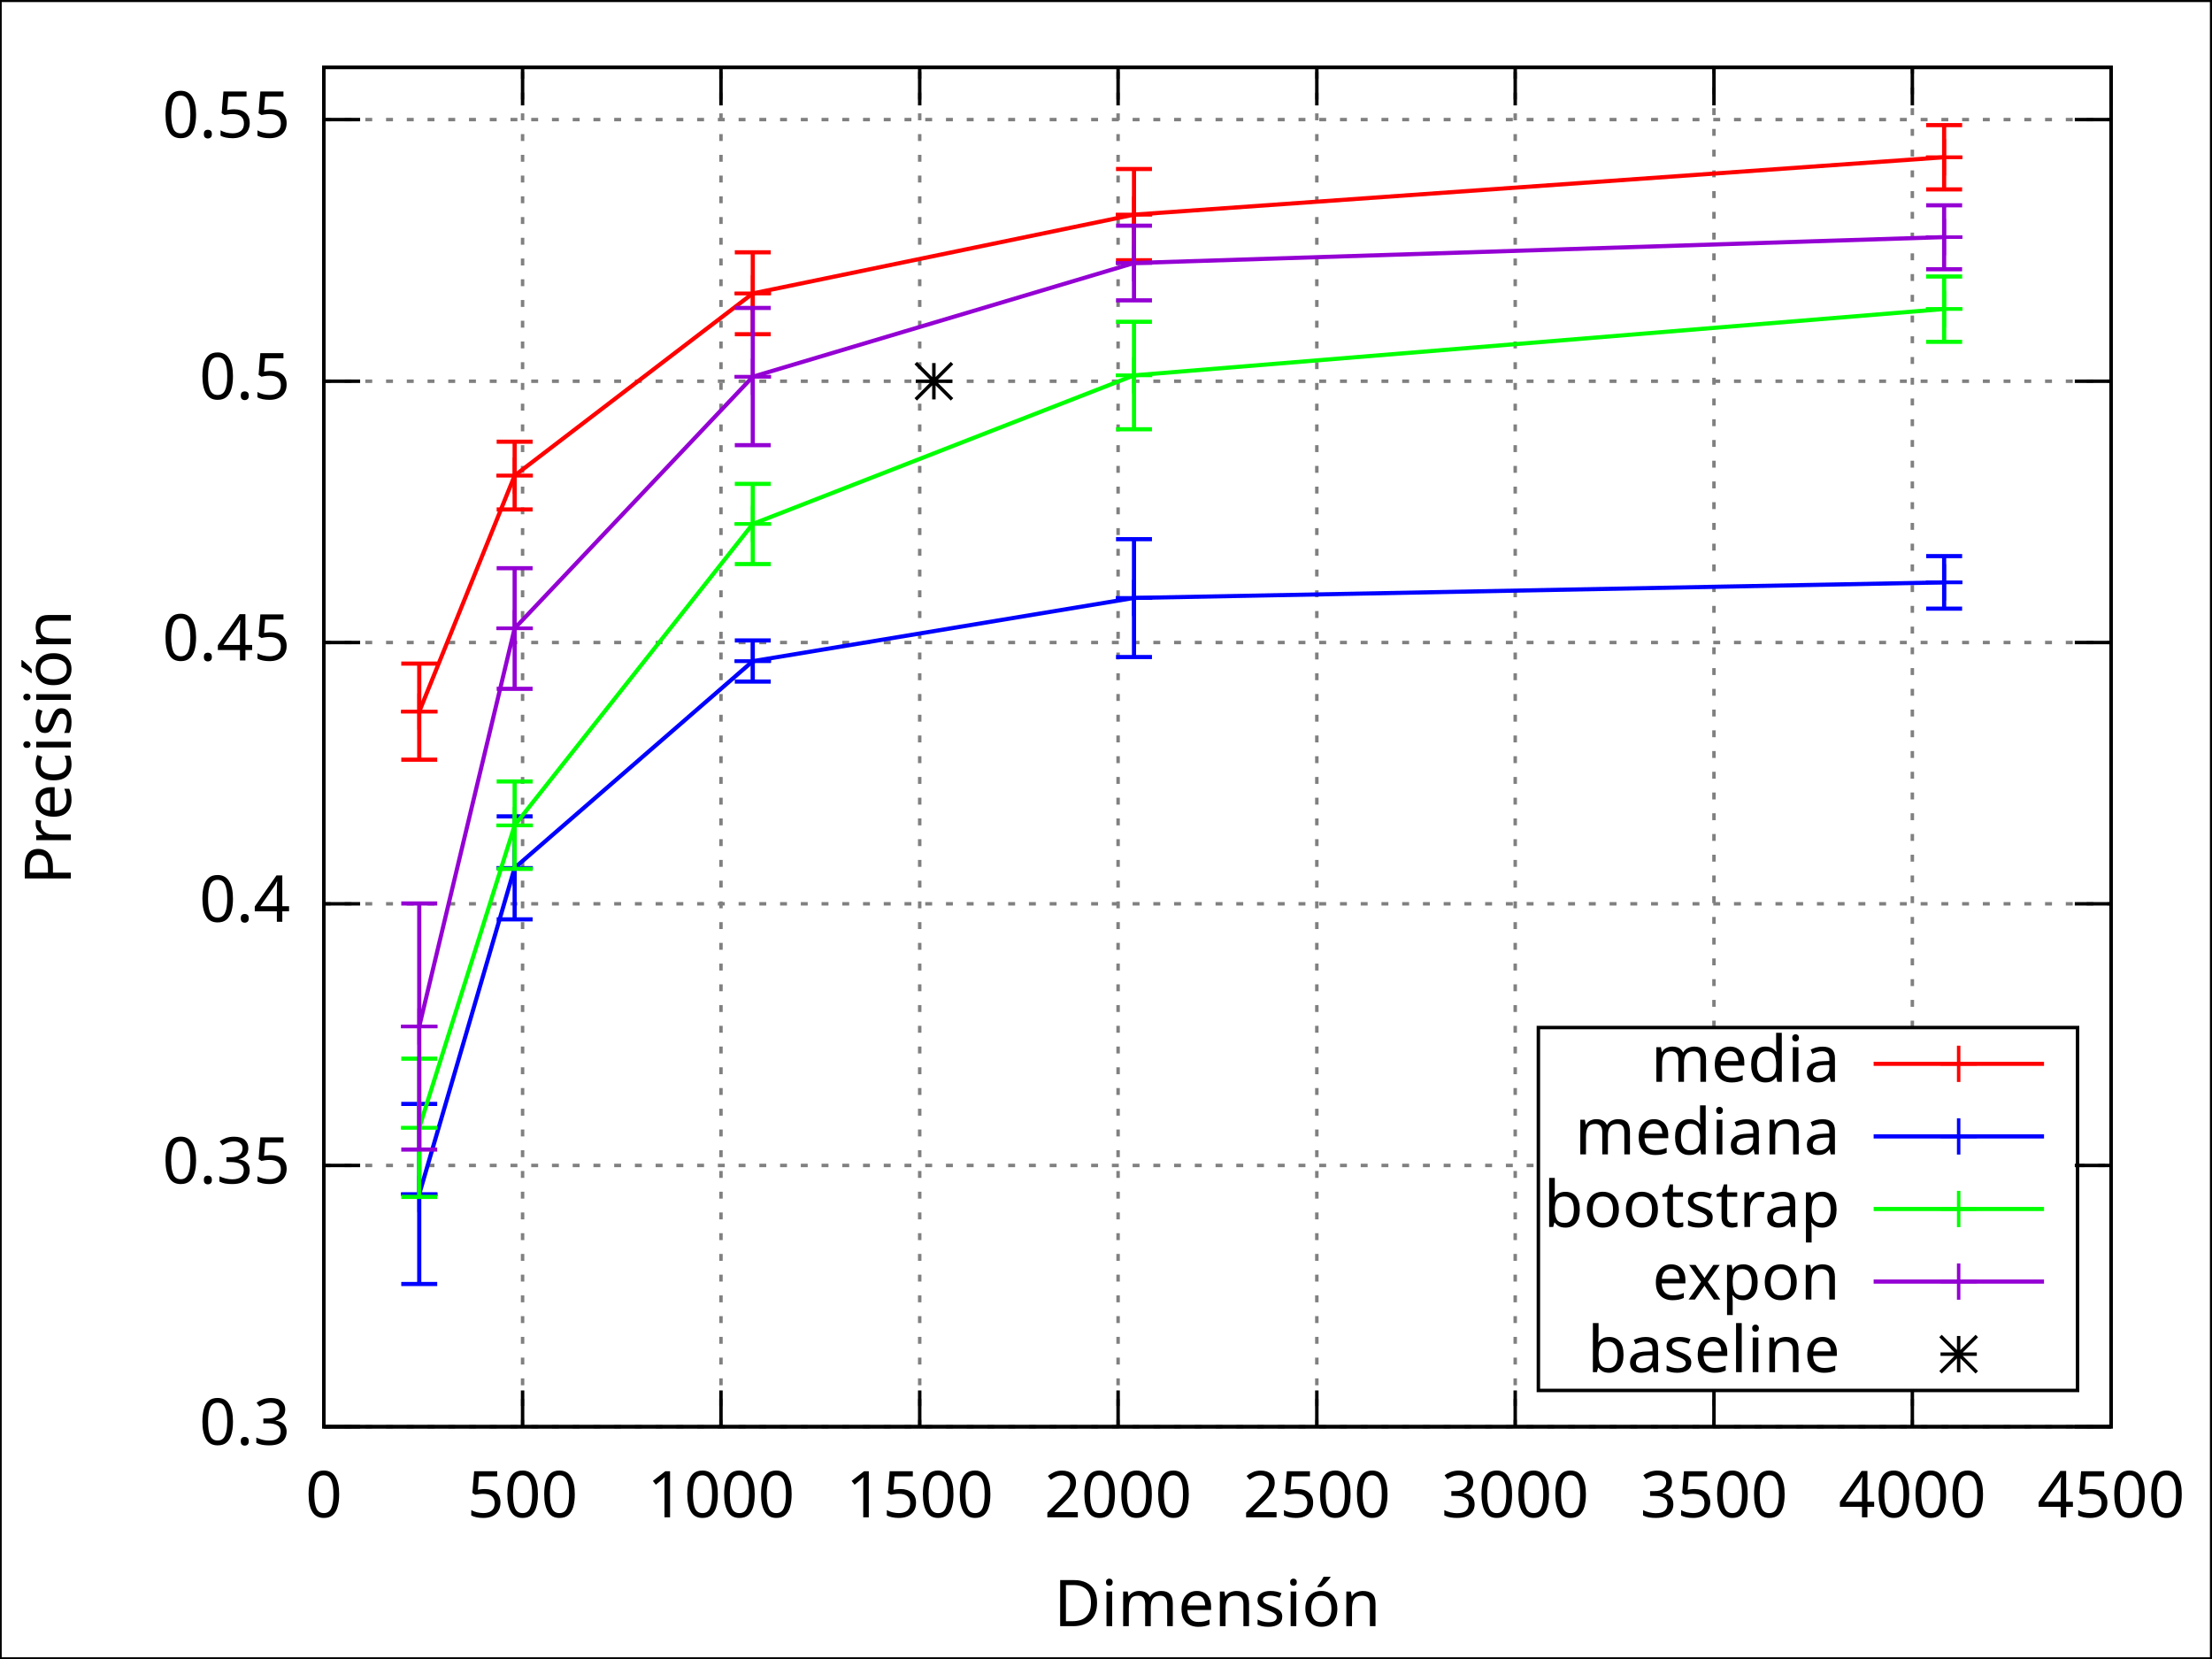
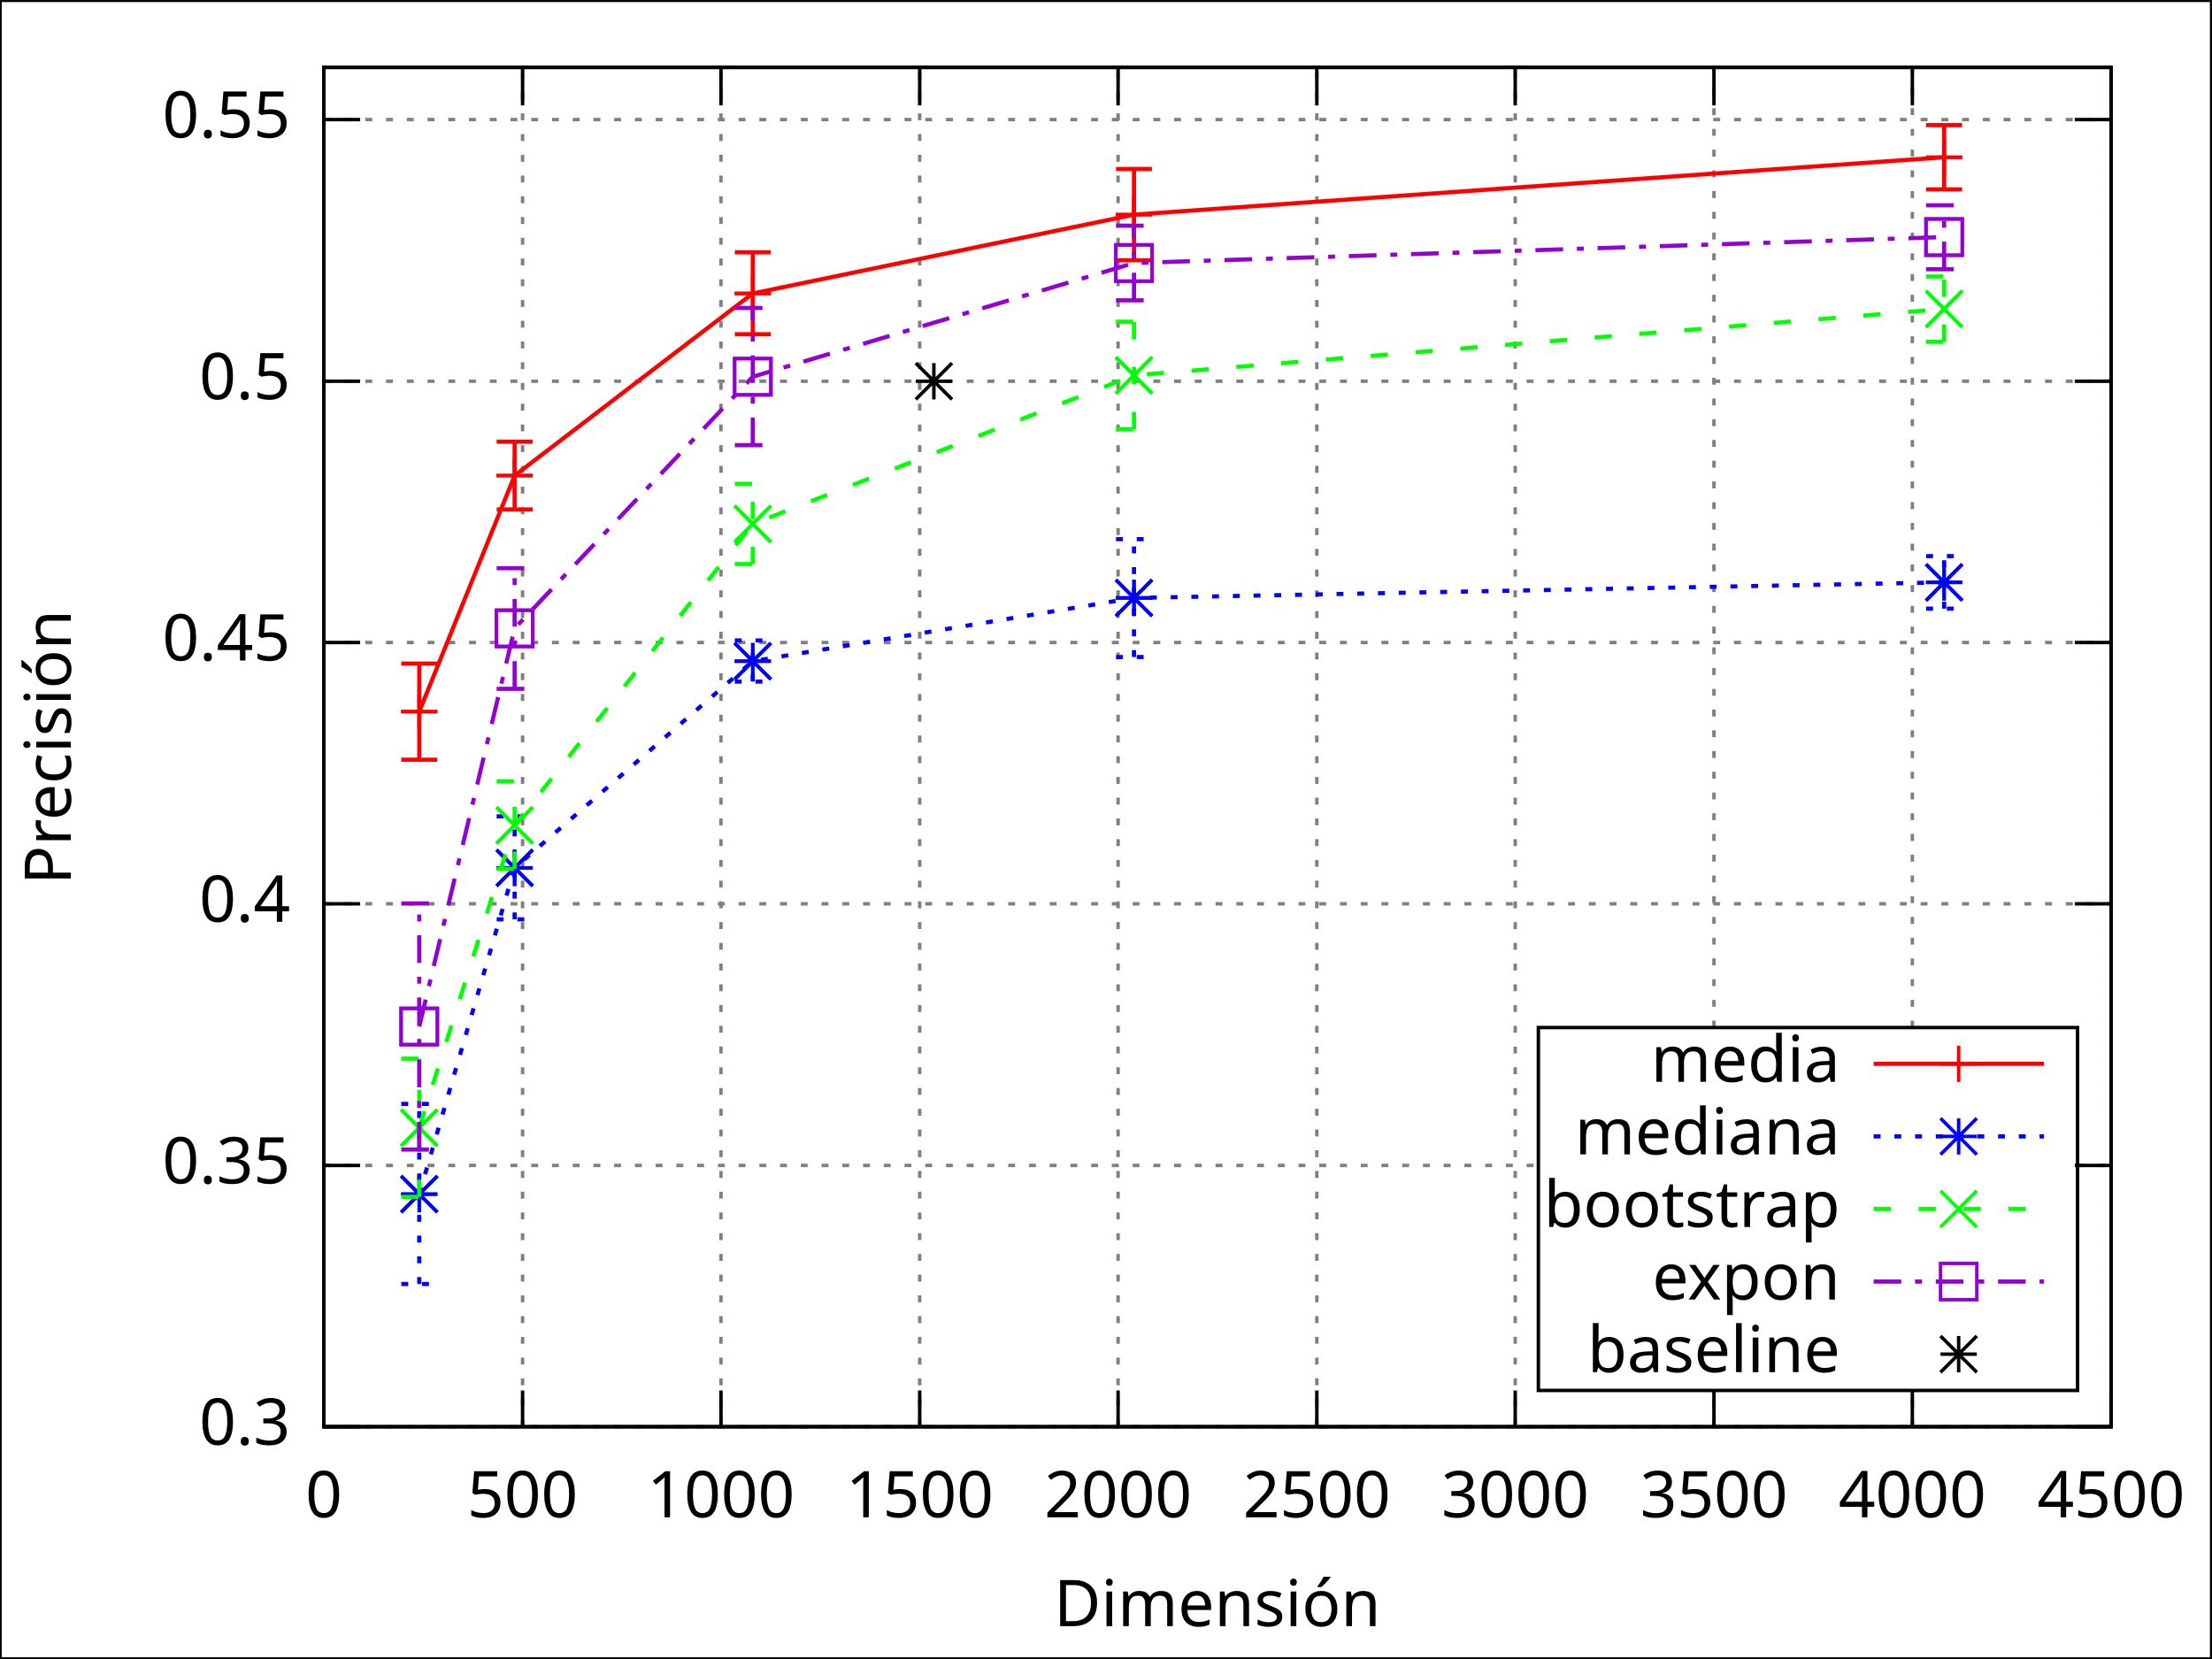
<svg xmlns="http://www.w3.org/2000/svg" xmlns:xlink="http://www.w3.org/1999/xlink" width="640" height="480" viewBox="0 0 640 480">
  <g id="gnuplot_canvas">
    <rect x="0" y="0" width="640" height="480" fill="none" />
    <defs>
      <circle id="gpDot" r="0.5" stroke-width="0.5" />
      <path id="gpPt0" stroke-width="0.190" stroke="currentColor" d="M-1,0 h2 M0,-1 v2" />
      <path id="gpPt1" stroke-width="0.190" stroke="currentColor" d="M-1,-1 L1,1 M1,-1 L-1,1" />
      <path id="gpPt2" stroke-width="0.190" stroke="currentColor" d="M-1,0 L1,0 M0,-1 L0,1 M-1,-1 L1,1 M-1,1 L1,-1" />
      <rect id="gpPt3" stroke-width="0.190" stroke="currentColor" x="-1" y="-1" width="2" height="2" />
      <rect id="gpPt4" stroke-width="0.190" stroke="currentColor" fill="currentColor" x="-1" y="-1" width="2" height="2" />
      <circle id="gpPt5" stroke-width="0.190" stroke="currentColor" cx="0" cy="0" r="1" />
      <use xlink:href="#gpPt5" id="gpPt6" fill="currentColor" stroke="none" />
      <path id="gpPt7" stroke-width="0.190" stroke="currentColor" d="M0,-1.33 L-1.33,0.67 L1.33,0.67 z" />
      <use xlink:href="#gpPt7" id="gpPt8" fill="currentColor" stroke="none" />
      <use xlink:href="#gpPt7" id="gpPt9" stroke="currentColor" transform="rotate(180)" />
      <use xlink:href="#gpPt9" id="gpPt10" fill="currentColor" stroke="none" />
      <use xlink:href="#gpPt3" id="gpPt11" stroke="currentColor" transform="rotate(45)" />
      <use xlink:href="#gpPt11" id="gpPt12" fill="currentColor" stroke="none" />
    </defs>
    <g style="fill:none; color:white; stroke:currentColor; stroke-width:1.00; stroke-linecap:butt; stroke-linejoin:miter">
</g>
    <g style="fill:none; color:black; stroke:currentColor; stroke-width:1.00; stroke-linecap:butt; stroke-linejoin:miter">
      <g style="stroke:none; shape-rendering:crispEdges">
        <polygon fill="rgb(255, 255, 255)" points="0.0,480.0 639.9,480.0 639.9,0.1 0.0,0.1 " />
      </g>
      <path stroke="black" d="M0.0,480.0 L0.0,0.1 L639.9,0.1 L639.9,480.0 L0.0,480.0  h0.01" />
    </g>
    <g style="fill:none; color:gray; stroke:currentColor; stroke-width:1.00; stroke-linecap:butt; stroke-linejoin:miter">
      <path stroke="gray" stroke-dasharray=" 2,4" class="gridline" d="M93.7,412.8 L610.8,412.8  h0.01" />
    </g>
    <g style="fill:none; color:black; stroke:currentColor; stroke-width:1.00; stroke-linecap:butt; stroke-linejoin:miter">
      <path stroke="black" d="M93.7,412.8 L104.2,412.8 M610.8,412.8 L600.3,412.8  h0.01" />
      <g transform="translate(84.0,418.0)" style="stroke:none; fill:black; font-family:Verdana; font-size:14.00pt; text-anchor:end">
        <text> 0.3</text>
      </g>
    </g>
    <g style="fill:none; color:gray; stroke:currentColor; stroke-width:1.00; stroke-linecap:butt; stroke-linejoin:miter">
      <path stroke="gray" stroke-dasharray=" 2,4" class="gridline" d="M93.7,337.2 L445.1,337.2 M601.1,337.2 L610.8,337.2  h0.01" />
    </g>
    <g style="fill:none; color:black; stroke:currentColor; stroke-width:1.00; stroke-linecap:butt; stroke-linejoin:miter">
      <path stroke="black" d="M93.7,337.2 L104.2,337.2 M610.8,337.2 L600.3,337.2  h0.01" />
      <g transform="translate(84.0,342.4)" style="stroke:none; fill:black; font-family:Verdana; font-size:14.00pt; text-anchor:end">
        <text> 0.35</text>
      </g>
    </g>
    <g style="fill:none; color:gray; stroke:currentColor; stroke-width:1.00; stroke-linecap:butt; stroke-linejoin:miter">
      <path stroke="gray" stroke-dasharray=" 2,4" class="gridline" d="M93.7,261.5 L610.8,261.5  h0.01" />
    </g>
    <g style="fill:none; color:black; stroke:currentColor; stroke-width:1.00; stroke-linecap:butt; stroke-linejoin:miter">
      <path stroke="black" d="M93.7,261.5 L104.2,261.5 M610.8,261.5 L600.3,261.5  h0.01" />
      <g transform="translate(84.0,266.7)" style="stroke:none; fill:black; font-family:Verdana; font-size:14.00pt; text-anchor:end">
        <text> 0.4</text>
      </g>
    </g>
    <g style="fill:none; color:gray; stroke:currentColor; stroke-width:1.00; stroke-linecap:butt; stroke-linejoin:miter">
      <path stroke="gray" stroke-dasharray=" 2,4" class="gridline" d="M93.7,185.9 L610.8,185.9  h0.01" />
    </g>
    <g style="fill:none; color:black; stroke:currentColor; stroke-width:1.00; stroke-linecap:butt; stroke-linejoin:miter">
      <path stroke="black" d="M93.7,185.9 L104.2,185.9 M610.8,185.9 L600.3,185.9  h0.01" />
      <g transform="translate(84.0,191.1)" style="stroke:none; fill:black; font-family:Verdana; font-size:14.00pt; text-anchor:end">
        <text> 0.45</text>
      </g>
    </g>
    <g style="fill:none; color:gray; stroke:currentColor; stroke-width:1.00; stroke-linecap:butt; stroke-linejoin:miter">
      <path stroke="gray" stroke-dasharray=" 2,4" class="gridline" d="M93.7,110.3 L610.8,110.3  h0.01" />
    </g>
    <g style="fill:none; color:black; stroke:currentColor; stroke-width:1.00; stroke-linecap:butt; stroke-linejoin:miter">
      <path stroke="black" d="M93.7,110.3 L104.2,110.3 M610.8,110.3 L600.3,110.3  h0.01" />
      <g transform="translate(84.0,115.5)" style="stroke:none; fill:black; font-family:Verdana; font-size:14.00pt; text-anchor:end">
        <text> 0.5</text>
      </g>
    </g>
    <g style="fill:none; color:gray; stroke:currentColor; stroke-width:1.00; stroke-linecap:butt; stroke-linejoin:miter">
      <path stroke="gray" stroke-dasharray=" 2,4" class="gridline" d="M93.7,34.6 L610.8,34.6  h0.01" />
    </g>
    <g style="fill:none; color:black; stroke:currentColor; stroke-width:1.00; stroke-linecap:butt; stroke-linejoin:miter">
      <path stroke="black" d="M93.7,34.6 L104.2,34.6 M610.8,34.6 L600.3,34.6  h0.01" />
      <g transform="translate(84.0,39.8)" style="stroke:none; fill:black; font-family:Verdana; font-size:14.00pt; text-anchor:end">
        <text> 0.55</text>
      </g>
    </g>
    <g style="fill:none; color:gray; stroke:currentColor; stroke-width:1.00; stroke-linecap:butt; stroke-linejoin:miter">
      <path stroke="gray" stroke-dasharray=" 2,4" class="gridline" d="M93.7,412.8 L93.7,19.5  h0.01" />
    </g>
    <g style="fill:none; color:black; stroke:currentColor; stroke-width:1.00; stroke-linecap:butt; stroke-linejoin:miter">
      <path stroke="black" d="M93.7,412.8 L93.7,402.3 M93.7,19.5 L93.7,30.0  h0.01" />
      <g transform="translate(93.7,439.0)" style="stroke:none; fill:black; font-family:Verdana; font-size:14.00pt; text-anchor:middle">
        <text> 0</text>
      </g>
    </g>
    <g style="fill:none; color:gray; stroke:currentColor; stroke-width:1.00; stroke-linecap:butt; stroke-linejoin:miter">
      <path stroke="gray" stroke-dasharray=" 2,4" class="gridline" d="M151.2,412.8 L151.2,19.5  h0.01" />
    </g>
    <g style="fill:none; color:black; stroke:currentColor; stroke-width:1.00; stroke-linecap:butt; stroke-linejoin:miter">
      <path stroke="black" d="M151.2,412.8 L151.2,402.3 M151.2,19.5 L151.2,30.0  h0.01" />
      <g transform="translate(151.2,439.0)" style="stroke:none; fill:black; font-family:Verdana; font-size:14.00pt; text-anchor:middle">
        <text> 500</text>
      </g>
    </g>
    <g style="fill:none; color:gray; stroke:currentColor; stroke-width:1.00; stroke-linecap:butt; stroke-linejoin:miter">
      <path stroke="gray" stroke-dasharray=" 2,4" class="gridline" d="M208.6,412.8 L208.6,19.5  h0.01" />
    </g>
    <g style="fill:none; color:black; stroke:currentColor; stroke-width:1.00; stroke-linecap:butt; stroke-linejoin:miter">
      <path stroke="black" d="M208.6,412.8 L208.6,402.3 M208.6,19.5 L208.6,30.0  h0.01" />
      <g transform="translate(208.6,439.0)" style="stroke:none; fill:black; font-family:Verdana; font-size:14.00pt; text-anchor:middle">
        <text> 1000</text>
      </g>
    </g>
    <g style="fill:none; color:gray; stroke:currentColor; stroke-width:1.00; stroke-linecap:butt; stroke-linejoin:miter">
      <path stroke="gray" stroke-dasharray=" 2,4" class="gridline" d="M266.1,412.8 L266.1,19.5  h0.01" />
    </g>
    <g style="fill:none; color:black; stroke:currentColor; stroke-width:1.00; stroke-linecap:butt; stroke-linejoin:miter">
      <path stroke="black" d="M266.1,412.8 L266.1,402.3 M266.1,19.5 L266.1,30.0  h0.01" />
      <g transform="translate(266.1,439.0)" style="stroke:none; fill:black; font-family:Verdana; font-size:14.00pt; text-anchor:middle">
        <text> 1500</text>
      </g>
    </g>
    <g style="fill:none; color:gray; stroke:currentColor; stroke-width:1.00; stroke-linecap:butt; stroke-linejoin:miter">
      <path stroke="gray" stroke-dasharray=" 2,4" class="gridline" d="M323.5,412.8 L323.5,19.5  h0.01" />
    </g>
    <g style="fill:none; color:black; stroke:currentColor; stroke-width:1.00; stroke-linecap:butt; stroke-linejoin:miter">
      <path stroke="black" d="M323.5,412.8 L323.5,402.3 M323.5,19.5 L323.5,30.0  h0.01" />
      <g transform="translate(323.5,439.0)" style="stroke:none; fill:black; font-family:Verdana; font-size:14.00pt; text-anchor:middle">
        <text> 2000</text>
      </g>
    </g>
    <g style="fill:none; color:gray; stroke:currentColor; stroke-width:1.00; stroke-linecap:butt; stroke-linejoin:miter">
      <path stroke="gray" stroke-dasharray=" 2,4" class="gridline" d="M381.0,412.8 L381.0,19.5  h0.01" />
    </g>
    <g style="fill:none; color:black; stroke:currentColor; stroke-width:1.00; stroke-linecap:butt; stroke-linejoin:miter">
      <path stroke="black" d="M381.0,412.8 L381.0,402.3 M381.0,19.5 L381.0,30.0  h0.01" />
      <g transform="translate(381.0,439.0)" style="stroke:none; fill:black; font-family:Verdana; font-size:14.00pt; text-anchor:middle">
        <text> 2500</text>
      </g>
    </g>
    <g style="fill:none; color:gray; stroke:currentColor; stroke-width:1.00; stroke-linecap:butt; stroke-linejoin:miter">
      <path stroke="gray" stroke-dasharray=" 2,4" class="gridline" d="M438.4,412.8 L438.4,19.5  h0.01" />
    </g>
    <g style="fill:none; color:black; stroke:currentColor; stroke-width:1.00; stroke-linecap:butt; stroke-linejoin:miter">
      <path stroke="black" d="M438.4,412.8 L438.4,402.3 M438.4,19.5 L438.4,30.0  h0.01" />
      <g transform="translate(438.4,439.0)" style="stroke:none; fill:black; font-family:Verdana; font-size:14.00pt; text-anchor:middle">
        <text> 3000</text>
      </g>
    </g>
    <g style="fill:none; color:gray; stroke:currentColor; stroke-width:1.00; stroke-linecap:butt; stroke-linejoin:miter">
      <path stroke="gray" stroke-dasharray=" 2,4" class="gridline" d="M495.9,412.8 L495.9,402.3 M495.9,297.3 L495.9,19.5  h0.01" />
    </g>
    <g style="fill:none; color:black; stroke:currentColor; stroke-width:1.00; stroke-linecap:butt; stroke-linejoin:miter">
      <path stroke="black" d="M495.9,412.8 L495.9,402.3 M495.9,19.5 L495.9,30.0  h0.01" />
      <g transform="translate(495.9,439.0)" style="stroke:none; fill:black; font-family:Verdana; font-size:14.00pt; text-anchor:middle">
        <text> 3500</text>
      </g>
    </g>
    <g style="fill:none; color:gray; stroke:currentColor; stroke-width:1.00; stroke-linecap:butt; stroke-linejoin:miter">
      <path stroke="gray" stroke-dasharray=" 2,4" class="gridline" d="M553.3,412.8 L553.3,402.3 M553.3,297.3 L553.3,19.5  h0.01" />
    </g>
    <g style="fill:none; color:black; stroke:currentColor; stroke-width:1.00; stroke-linecap:butt; stroke-linejoin:miter">
      <path stroke="black" d="M553.3,412.8 L553.3,402.3 M553.3,19.5 L553.3,30.0  h0.01" />
      <g transform="translate(553.3,439.0)" style="stroke:none; fill:black; font-family:Verdana; font-size:14.00pt; text-anchor:middle">
        <text> 4000</text>
      </g>
    </g>
    <g style="fill:none; color:gray; stroke:currentColor; stroke-width:1.00; stroke-linecap:butt; stroke-linejoin:miter">
      <path stroke="gray" stroke-dasharray=" 2,4" class="gridline" d="M610.8,412.8 L610.8,19.5  h0.01" />
    </g>
    <g style="fill:none; color:black; stroke:currentColor; stroke-width:1.00; stroke-linecap:butt; stroke-linejoin:miter">
      <path stroke="black" d="M610.8,412.8 L610.8,402.3 M610.8,19.5 L610.8,30.0  h0.01" />
      <g transform="translate(610.8,439.0)" style="stroke:none; fill:black; font-family:Verdana; font-size:14.00pt; text-anchor:middle">
        <text> 4500</text>
      </g>
      <path stroke="black" d="M93.7,19.5 L93.7,412.8 L610.8,412.8 L610.8,19.5 L93.7,19.5 Z  h0.01" />
      <g transform="translate(20.5,216.2) rotate(270)" style="stroke:none; fill:black; font-family:Verdana; font-size:14.00pt; text-anchor:middle">
        <text>Precisión</text>
      </g>
      <g transform="translate(352.2,470.5)" style="stroke:none; fill:black; font-family:Verdana; font-size:14.00pt; text-anchor:middle">
        <text>Dimensión</text>
      </g>
      <path stroke="black" d="M445.1,402.3 L445.1,297.3 L601.1,297.3 L601.1,402.3 L445.1,402.3 Z  h0.01" />
    </g>
    <g id="gnuplot_plot_1">
      <g style="fill:none; color:white; stroke:black; stroke-width:1.20; stroke-linecap:butt; stroke-linejoin:miter">
</g>
      <g style="fill:none; color:red; stroke:currentColor; stroke-width:1.20; stroke-linecap:butt; stroke-linejoin:miter">
        <g transform="translate(532.4,313.0)" style="stroke:none; fill:black; font-family:Verdana; font-size:14.00pt; text-anchor:end">
          <text>media</text>
        </g>
        <path stroke="rgb(255,   0,   0)" d="M542.1,307.8 L591.4,307.8 M121.3,205.9 L148.9,137.6 L217.8,84.9 L328.1,62.1 L562.5,45.5  h0.01" />
        <use xlink:href="#gpPt0" transform="translate(121.3,205.9) scale(5.25)" color="rgb(255,   0,   0)" />
        <use xlink:href="#gpPt0" transform="translate(148.9,137.6) scale(5.25)" color="rgb(255,   0,   0)" />
        <use xlink:href="#gpPt0" transform="translate(217.8,84.9) scale(5.25)" color="rgb(255,   0,   0)" />
        <use xlink:href="#gpPt0" transform="translate(328.1,62.1) scale(5.25)" color="rgb(255,   0,   0)" />
        <use xlink:href="#gpPt0" transform="translate(562.5,45.5) scale(5.25)" color="rgb(255,   0,   0)" />
        <use xlink:href="#gpPt0" transform="translate(566.7,307.8) scale(5.25)" color="rgb(255,   0,   0)" />
      </g>
    </g>
    <g id="gnuplot_plot_2">
      <g style="fill:none; color:red; stroke:currentColor; stroke-width:1.20; stroke-linecap:butt; stroke-linejoin:miter">
        <path stroke="rgb(255,   0,   0)" d="M121.3,219.8 L121.3,192.0 M116.1,219.8 L126.5,219.8 M116.1,192.0 L126.5,192.0 M148.9,147.4 L148.9,127.8    M143.7,147.4 L154.1,147.4 M143.7,127.8 L154.1,127.8 M217.8,96.7 L217.8,73.0 M212.6,96.7 L223.0,96.7    M212.6,73.0 L223.0,73.0 M328.1,75.3 L328.1,48.9 M322.9,75.3 L333.3,75.3 M322.9,48.9 L333.3,48.9    M562.5,54.8 L562.5,36.2 M557.3,54.8 L567.7,54.8 M557.3,36.2 L567.7,36.2  h0.01" />
        <use xlink:href="#gpPt0" transform="translate(121.3,205.9) scale(5.25)" color="rgb(255,   0,   0)" />
        <use xlink:href="#gpPt0" transform="translate(148.9,137.6) scale(5.25)" color="rgb(255,   0,   0)" />
        <use xlink:href="#gpPt0" transform="translate(217.8,84.9) scale(5.25)" color="rgb(255,   0,   0)" />
        <use xlink:href="#gpPt0" transform="translate(328.1,62.1) scale(5.25)" color="rgb(255,   0,   0)" />
        <use xlink:href="#gpPt0" transform="translate(562.5,45.5) scale(5.25)" color="rgb(255,   0,   0)" />
      </g>
    </g>
    <g id="gnuplot_plot_3">
-       <g style="fill:none; color:red; stroke:currentColor; stroke-width:1.20; stroke-linecap:butt; stroke-linejoin:miter">
+       <g style="fill:none; color:blue; stroke:currentColor; stroke-width:1.20; stroke-linecap:butt; stroke-linejoin:miter">
        <g transform="translate(532.4,334.0)" style="stroke:none; fill:black; font-family:Verdana; font-size:14.00pt; text-anchor:end">
          <text>mediana</text>
        </g>
-         <path stroke="rgb(  0,   0, 255)" d="M542.1,328.8 L591.4,328.8 M121.3,345.5 L148.9,251.1 L217.8,191.3 L328.1,173.0 L562.5,168.5  h0.01" />
-         <use xlink:href="#gpPt0" transform="translate(121.3,345.5) scale(5.25)" color="rgb(  0,   0, 255)" />
-         <use xlink:href="#gpPt0" transform="translate(148.9,251.1) scale(5.25)" color="rgb(  0,   0, 255)" />
-         <use xlink:href="#gpPt0" transform="translate(217.8,191.3) scale(5.25)" color="rgb(  0,   0, 255)" />
-         <use xlink:href="#gpPt0" transform="translate(328.1,173.0) scale(5.25)" color="rgb(  0,   0, 255)" />
-         <use xlink:href="#gpPt0" transform="translate(562.5,168.5) scale(5.25)" color="rgb(  0,   0, 255)" />
-         <use xlink:href="#gpPt0" transform="translate(566.7,328.8) scale(5.25)" color="rgb(  0,   0, 255)" />
+         <path stroke="rgb(  0,   0, 255)" stroke-dasharray=" 2,4" d="M542.1,328.8 L591.4,328.8 M121.3,345.5 L148.9,251.1 L217.8,191.3 L328.1,173.0 L562.5,168.5  h0.01" />
+         <use xlink:href="#gpPt2" transform="translate(121.3,345.5) scale(5.25)" color="rgb(  0,   0, 255)" />
+         <use xlink:href="#gpPt2" transform="translate(148.9,251.1) scale(5.25)" color="rgb(  0,   0, 255)" />
+         <use xlink:href="#gpPt2" transform="translate(217.8,191.3) scale(5.25)" color="rgb(  0,   0, 255)" />
+         <use xlink:href="#gpPt2" transform="translate(328.1,173.0) scale(5.25)" color="rgb(  0,   0, 255)" />
+         <use xlink:href="#gpPt2" transform="translate(562.5,168.5) scale(5.25)" color="rgb(  0,   0, 255)" />
+         <use xlink:href="#gpPt2" transform="translate(566.7,328.8) scale(5.25)" color="rgb(  0,   0, 255)" />
      </g>
    </g>
    <g id="gnuplot_plot_4">
-       <g style="fill:none; color:red; stroke:currentColor; stroke-width:1.20; stroke-linecap:butt; stroke-linejoin:miter">
-         <path stroke="rgb(  0,   0, 255)" d="M121.3,371.5 L121.3,319.4 M116.1,371.5 L126.5,371.5 M116.1,319.4 L126.5,319.4 M148.9,266.0 L148.9,236.2    M143.7,266.0 L154.1,266.0 M143.7,236.2 L154.1,236.2 M217.8,197.2 L217.8,185.3 M212.6,197.2 L223.0,197.2    M212.6,185.3 L223.0,185.3 M328.1,190.1 L328.1,156.0 M322.9,190.1 L333.3,190.1 M322.9,156.0 L333.3,156.0    M562.5,176.1 L562.5,160.9 M557.3,176.1 L567.7,176.1 M557.3,160.9 L567.7,160.9  h0.01" />
-         <use xlink:href="#gpPt0" transform="translate(121.3,345.5) scale(5.25)" color="rgb(  0,   0, 255)" />
-         <use xlink:href="#gpPt0" transform="translate(148.9,251.1) scale(5.25)" color="rgb(  0,   0, 255)" />
-         <use xlink:href="#gpPt0" transform="translate(217.8,191.3) scale(5.25)" color="rgb(  0,   0, 255)" />
-         <use xlink:href="#gpPt0" transform="translate(328.1,173.0) scale(5.25)" color="rgb(  0,   0, 255)" />
-         <use xlink:href="#gpPt0" transform="translate(562.5,168.5) scale(5.25)" color="rgb(  0,   0, 255)" />
+       <g style="fill:none; color:blue; stroke:currentColor; stroke-width:1.20; stroke-linecap:butt; stroke-linejoin:miter">
+         <path stroke="rgb(  0,   0, 255)" stroke-dasharray=" 2,4" d="M121.3,371.5 L121.3,319.4 M116.1,371.5 L126.5,371.5 M116.1,319.4 L126.5,319.4 M148.9,266.0 L148.9,236.2    M143.7,266.0 L154.1,266.0 M143.7,236.2 L154.1,236.2 M217.8,197.2 L217.8,185.3 M212.6,197.2 L223.0,197.2    M212.6,185.3 L223.0,185.3 M328.1,190.1 L328.1,156.0 M322.9,190.1 L333.3,190.1 M322.9,156.0 L333.3,156.0    M562.5,176.1 L562.5,160.9 M557.3,176.1 L567.7,176.1 M557.3,160.9 L567.7,160.9  h0.01" />
+         <use xlink:href="#gpPt2" transform="translate(121.3,345.5) scale(5.25)" color="rgb(  0,   0, 255)" />
+         <use xlink:href="#gpPt2" transform="translate(148.9,251.1) scale(5.25)" color="rgb(  0,   0, 255)" />
+         <use xlink:href="#gpPt2" transform="translate(217.8,191.3) scale(5.25)" color="rgb(  0,   0, 255)" />
+         <use xlink:href="#gpPt2" transform="translate(328.1,173.0) scale(5.25)" color="rgb(  0,   0, 255)" />
+         <use xlink:href="#gpPt2" transform="translate(562.5,168.5) scale(5.25)" color="rgb(  0,   0, 255)" />
      </g>
    </g>
    <g id="gnuplot_plot_5">
-       <g style="fill:none; color:red; stroke:currentColor; stroke-width:1.20; stroke-linecap:butt; stroke-linejoin:miter">
+       <g style="fill:none; color:green; stroke:currentColor; stroke-width:1.20; stroke-linecap:butt; stroke-linejoin:miter">
        <g transform="translate(532.4,355.0)" style="stroke:none; fill:black; font-family:Verdana; font-size:14.00pt; text-anchor:end">
          <text>bootstrap</text>
        </g>
-         <path stroke="rgb(  0, 255,   0)" d="M542.1,349.8 L591.4,349.8 M121.3,326.3 L148.9,238.8 L217.8,151.6 L328.1,108.6 L562.5,89.4  h0.01" />
-         <use xlink:href="#gpPt0" transform="translate(121.3,326.3) scale(5.25)" color="rgb(  0, 255,   0)" />
-         <use xlink:href="#gpPt0" transform="translate(148.9,238.8) scale(5.25)" color="rgb(  0, 255,   0)" />
-         <use xlink:href="#gpPt0" transform="translate(217.8,151.6) scale(5.25)" color="rgb(  0, 255,   0)" />
-         <use xlink:href="#gpPt0" transform="translate(328.1,108.6) scale(5.25)" color="rgb(  0, 255,   0)" />
-         <use xlink:href="#gpPt0" transform="translate(562.5,89.4) scale(5.25)" color="rgb(  0, 255,   0)" />
-         <use xlink:href="#gpPt0" transform="translate(566.7,349.8) scale(5.25)" color="rgb(  0, 255,   0)" />
+         <path stroke="rgb(  0, 255,   0)" stroke-dasharray=" 5,8" d="M542.1,349.8 L591.4,349.8 M121.3,326.3 L148.9,238.8 L217.8,151.6 L328.1,108.6 L562.5,89.4  h0.01" />
+         <use xlink:href="#gpPt1" transform="translate(121.3,326.3) scale(5.25)" color="rgb(  0, 255,   0)" />
+         <use xlink:href="#gpPt1" transform="translate(148.9,238.8) scale(5.25)" color="rgb(  0, 255,   0)" />
+         <use xlink:href="#gpPt1" transform="translate(217.8,151.6) scale(5.25)" color="rgb(  0, 255,   0)" />
+         <use xlink:href="#gpPt1" transform="translate(328.1,108.6) scale(5.25)" color="rgb(  0, 255,   0)" />
+         <use xlink:href="#gpPt1" transform="translate(562.5,89.4) scale(5.25)" color="rgb(  0, 255,   0)" />
+         <use xlink:href="#gpPt1" transform="translate(566.7,349.8) scale(5.25)" color="rgb(  0, 255,   0)" />
      </g>
    </g>
    <g id="gnuplot_plot_6">
-       <g style="fill:none; color:red; stroke:currentColor; stroke-width:1.20; stroke-linecap:butt; stroke-linejoin:miter">
-         <path stroke="rgb(  0, 255,   0)" d="M121.3,346.3 L121.3,306.3 M116.1,346.3 L126.5,346.3 M116.1,306.3 L126.5,306.3 M148.9,251.4 L148.9,226.1    M143.7,251.4 L154.1,251.4 M143.7,226.1 L154.1,226.1 M217.8,163.2 L217.8,140.0 M212.6,163.2 L223.0,163.2    M212.6,140.0 L223.0,140.0 M328.1,124.2 L328.1,93.1 M322.9,124.2 L333.3,124.2 M322.9,93.1 L333.3,93.1    M562.5,98.9 L562.5,80.0 M557.3,98.9 L567.7,98.9 M557.3,80.0 L567.7,80.0  h0.01" />
-         <use xlink:href="#gpPt0" transform="translate(121.3,326.3) scale(5.25)" color="rgb(  0, 255,   0)" />
-         <use xlink:href="#gpPt0" transform="translate(148.9,238.8) scale(5.25)" color="rgb(  0, 255,   0)" />
-         <use xlink:href="#gpPt0" transform="translate(217.8,151.6) scale(5.25)" color="rgb(  0, 255,   0)" />
-         <use xlink:href="#gpPt0" transform="translate(328.1,108.6) scale(5.25)" color="rgb(  0, 255,   0)" />
-         <use xlink:href="#gpPt0" transform="translate(562.5,89.4) scale(5.25)" color="rgb(  0, 255,   0)" />
+       <g style="fill:none; color:green; stroke:currentColor; stroke-width:1.20; stroke-linecap:butt; stroke-linejoin:miter">
+         <path stroke="rgb(  0, 255,   0)" stroke-dasharray=" 5,8" d="M121.3,346.3 L121.3,306.3 M116.1,346.3 L126.5,346.3 M116.1,306.3 L126.5,306.3 M148.9,251.4 L148.9,226.1    M143.7,251.4 L154.1,251.4 M143.7,226.1 L154.1,226.1 M217.8,163.2 L217.8,140.0 M212.6,163.2 L223.0,163.2    M212.6,140.0 L223.0,140.0 M328.1,124.2 L328.1,93.1 M322.9,124.2 L333.3,124.2 M322.9,93.1 L333.3,93.1    M562.5,98.9 L562.5,80.0 M557.3,98.9 L567.7,98.9 M557.3,80.0 L567.7,80.0  h0.01" />
+         <use xlink:href="#gpPt1" transform="translate(121.3,326.3) scale(5.25)" color="rgb(  0, 255,   0)" />
+         <use xlink:href="#gpPt1" transform="translate(148.9,238.8) scale(5.25)" color="rgb(  0, 255,   0)" />
+         <use xlink:href="#gpPt1" transform="translate(217.8,151.6) scale(5.25)" color="rgb(  0, 255,   0)" />
+         <use xlink:href="#gpPt1" transform="translate(328.1,108.6) scale(5.25)" color="rgb(  0, 255,   0)" />
+         <use xlink:href="#gpPt1" transform="translate(562.5,89.4) scale(5.25)" color="rgb(  0, 255,   0)" />
      </g>
    </g>
    <g id="gnuplot_plot_7">
-       <g style="fill:none; color:red; stroke:currentColor; stroke-width:1.20; stroke-linecap:butt; stroke-linejoin:miter">
+       <g style="fill:none; color:cyan; stroke:currentColor; stroke-width:1.20; stroke-linecap:butt; stroke-linejoin:miter">
        <g transform="translate(532.4,376.0)" style="stroke:none; fill:black; font-family:Verdana; font-size:14.00pt; text-anchor:end">
          <text>expon</text>
        </g>
-         <path stroke="rgb(148,   0, 211)" d="M542.1,370.8 L591.4,370.8 M121.3,297.0 L148.9,181.8 L217.8,109.0 L328.1,76.1 L562.5,68.6  h0.01" />
-         <use xlink:href="#gpPt0" transform="translate(121.3,297.0) scale(5.25)" color="rgb(148,   0, 211)" />
-         <use xlink:href="#gpPt0" transform="translate(148.9,181.8) scale(5.25)" color="rgb(148,   0, 211)" />
-         <use xlink:href="#gpPt0" transform="translate(217.8,109.0) scale(5.25)" color="rgb(148,   0, 211)" />
-         <use xlink:href="#gpPt0" transform="translate(328.1,76.1) scale(5.25)" color="rgb(148,   0, 211)" />
-         <use xlink:href="#gpPt0" transform="translate(562.5,68.6) scale(5.25)" color="rgb(148,   0, 211)" />
-         <use xlink:href="#gpPt0" transform="translate(566.7,370.8) scale(5.25)" color="rgb(148,   0, 211)" />
+         <path stroke="rgb(148,   0, 211)" stroke-dasharray=" 8,4,2,4" d="M542.1,370.8 L591.4,370.8 M121.3,297.0 L148.9,181.8 L217.8,109.0 L328.1,76.1 L562.5,68.6  h0.01" />
+         <use xlink:href="#gpPt3" transform="translate(121.3,297.0) scale(5.25)" color="rgb(148,   0, 211)" />
+         <use xlink:href="#gpPt3" transform="translate(148.9,181.8) scale(5.25)" color="rgb(148,   0, 211)" />
+         <use xlink:href="#gpPt3" transform="translate(217.8,109.0) scale(5.25)" color="rgb(148,   0, 211)" />
+         <use xlink:href="#gpPt3" transform="translate(328.1,76.1) scale(5.25)" color="rgb(148,   0, 211)" />
+         <use xlink:href="#gpPt3" transform="translate(562.5,68.6) scale(5.25)" color="rgb(148,   0, 211)" />
+         <use xlink:href="#gpPt3" transform="translate(566.7,370.8) scale(5.25)" color="rgb(148,   0, 211)" />
      </g>
    </g>
    <g id="gnuplot_plot_8">
-       <g style="fill:none; color:red; stroke:currentColor; stroke-width:1.20; stroke-linecap:butt; stroke-linejoin:miter">
-         <path stroke="rgb(148,   0, 211)" d="M121.3,332.6 L121.3,261.4 M116.1,332.6 L126.5,332.6 M116.1,261.4 L126.5,261.4 M148.9,199.3 L148.9,164.4    M143.7,199.3 L154.1,199.3 M143.7,164.4 L154.1,164.4 M217.8,128.8 L217.8,89.1 M212.6,128.8 L223.0,128.8    M212.6,89.1 L223.0,89.1 M328.1,86.9 L328.1,65.3 M322.9,86.9 L333.3,86.9 M322.9,65.3 L333.3,65.3    M562.5,77.9 L562.5,59.4 M557.3,77.9 L567.7,77.9 M557.3,59.4 L567.7,59.4  h0.01" />
-         <use xlink:href="#gpPt0" transform="translate(121.3,297.0) scale(5.25)" color="rgb(148,   0, 211)" />
-         <use xlink:href="#gpPt0" transform="translate(148.9,181.8) scale(5.25)" color="rgb(148,   0, 211)" />
-         <use xlink:href="#gpPt0" transform="translate(217.8,109.0) scale(5.25)" color="rgb(148,   0, 211)" />
-         <use xlink:href="#gpPt0" transform="translate(328.1,76.1) scale(5.25)" color="rgb(148,   0, 211)" />
-         <use xlink:href="#gpPt0" transform="translate(562.5,68.6) scale(5.25)" color="rgb(148,   0, 211)" />
+       <g style="fill:none; color:cyan; stroke:currentColor; stroke-width:1.20; stroke-linecap:butt; stroke-linejoin:miter">
+         <path stroke="rgb(148,   0, 211)" stroke-dasharray=" 8,4,2,4" d="M121.3,332.6 L121.3,261.4 M116.1,332.6 L126.5,332.6 M116.1,261.4 L126.5,261.4 M148.9,199.3 L148.9,164.4    M143.7,199.3 L154.1,199.3 M143.7,164.4 L154.1,164.4 M217.8,128.8 L217.8,89.1 M212.6,128.8 L223.0,128.8    M212.6,89.1 L223.0,89.1 M328.1,86.9 L328.1,65.3 M322.9,86.9 L333.3,86.9 M322.9,65.3 L333.3,65.3    M562.5,77.9 L562.5,59.4 M557.3,77.9 L567.7,77.9 M557.3,59.4 L567.7,59.4  h0.01" />
+         <use xlink:href="#gpPt3" transform="translate(121.3,297.0) scale(5.25)" color="rgb(148,   0, 211)" />
+         <use xlink:href="#gpPt3" transform="translate(148.9,181.8) scale(5.25)" color="rgb(148,   0, 211)" />
+         <use xlink:href="#gpPt3" transform="translate(217.8,109.0) scale(5.25)" color="rgb(148,   0, 211)" />
+         <use xlink:href="#gpPt3" transform="translate(328.1,76.1) scale(5.25)" color="rgb(148,   0, 211)" />
+         <use xlink:href="#gpPt3" transform="translate(562.5,68.6) scale(5.25)" color="rgb(148,   0, 211)" />
      </g>
    </g>
    <g id="gnuplot_plot_9">
      <g style="fill:none; color:white; stroke:rgb(148,   0, 211); stroke-width:1.00; stroke-linecap:butt; stroke-linejoin:miter">
</g>
      <g style="fill:none; color:#D6D645; stroke:currentColor; stroke-width:1.00; stroke-linecap:butt; stroke-linejoin:miter">
        <g transform="translate(532.4,397.0)" style="stroke:none; fill:black; font-family:Verdana; font-size:14.00pt; text-anchor:end">
          <text>baseline</text>
        </g>
        <use xlink:href="#gpPt2" transform="translate(270.2,110.3) scale(5.25)" color="rgb(  0,   0,   0)" />
        <use xlink:href="#gpPt2" transform="translate(566.7,391.8) scale(5.25)" color="rgb(  0,   0,   0)" />
      </g>
    </g>
    <g style="fill:none; color:black; stroke:currentColor; stroke-width:1.00; stroke-linecap:butt; stroke-linejoin:miter">
      <path stroke="black" d="M93.7,19.5 L93.7,412.8 L610.8,412.8 L610.8,19.5 L93.7,19.5 Z  h0.01" />
    </g>
  </g>
</svg>
